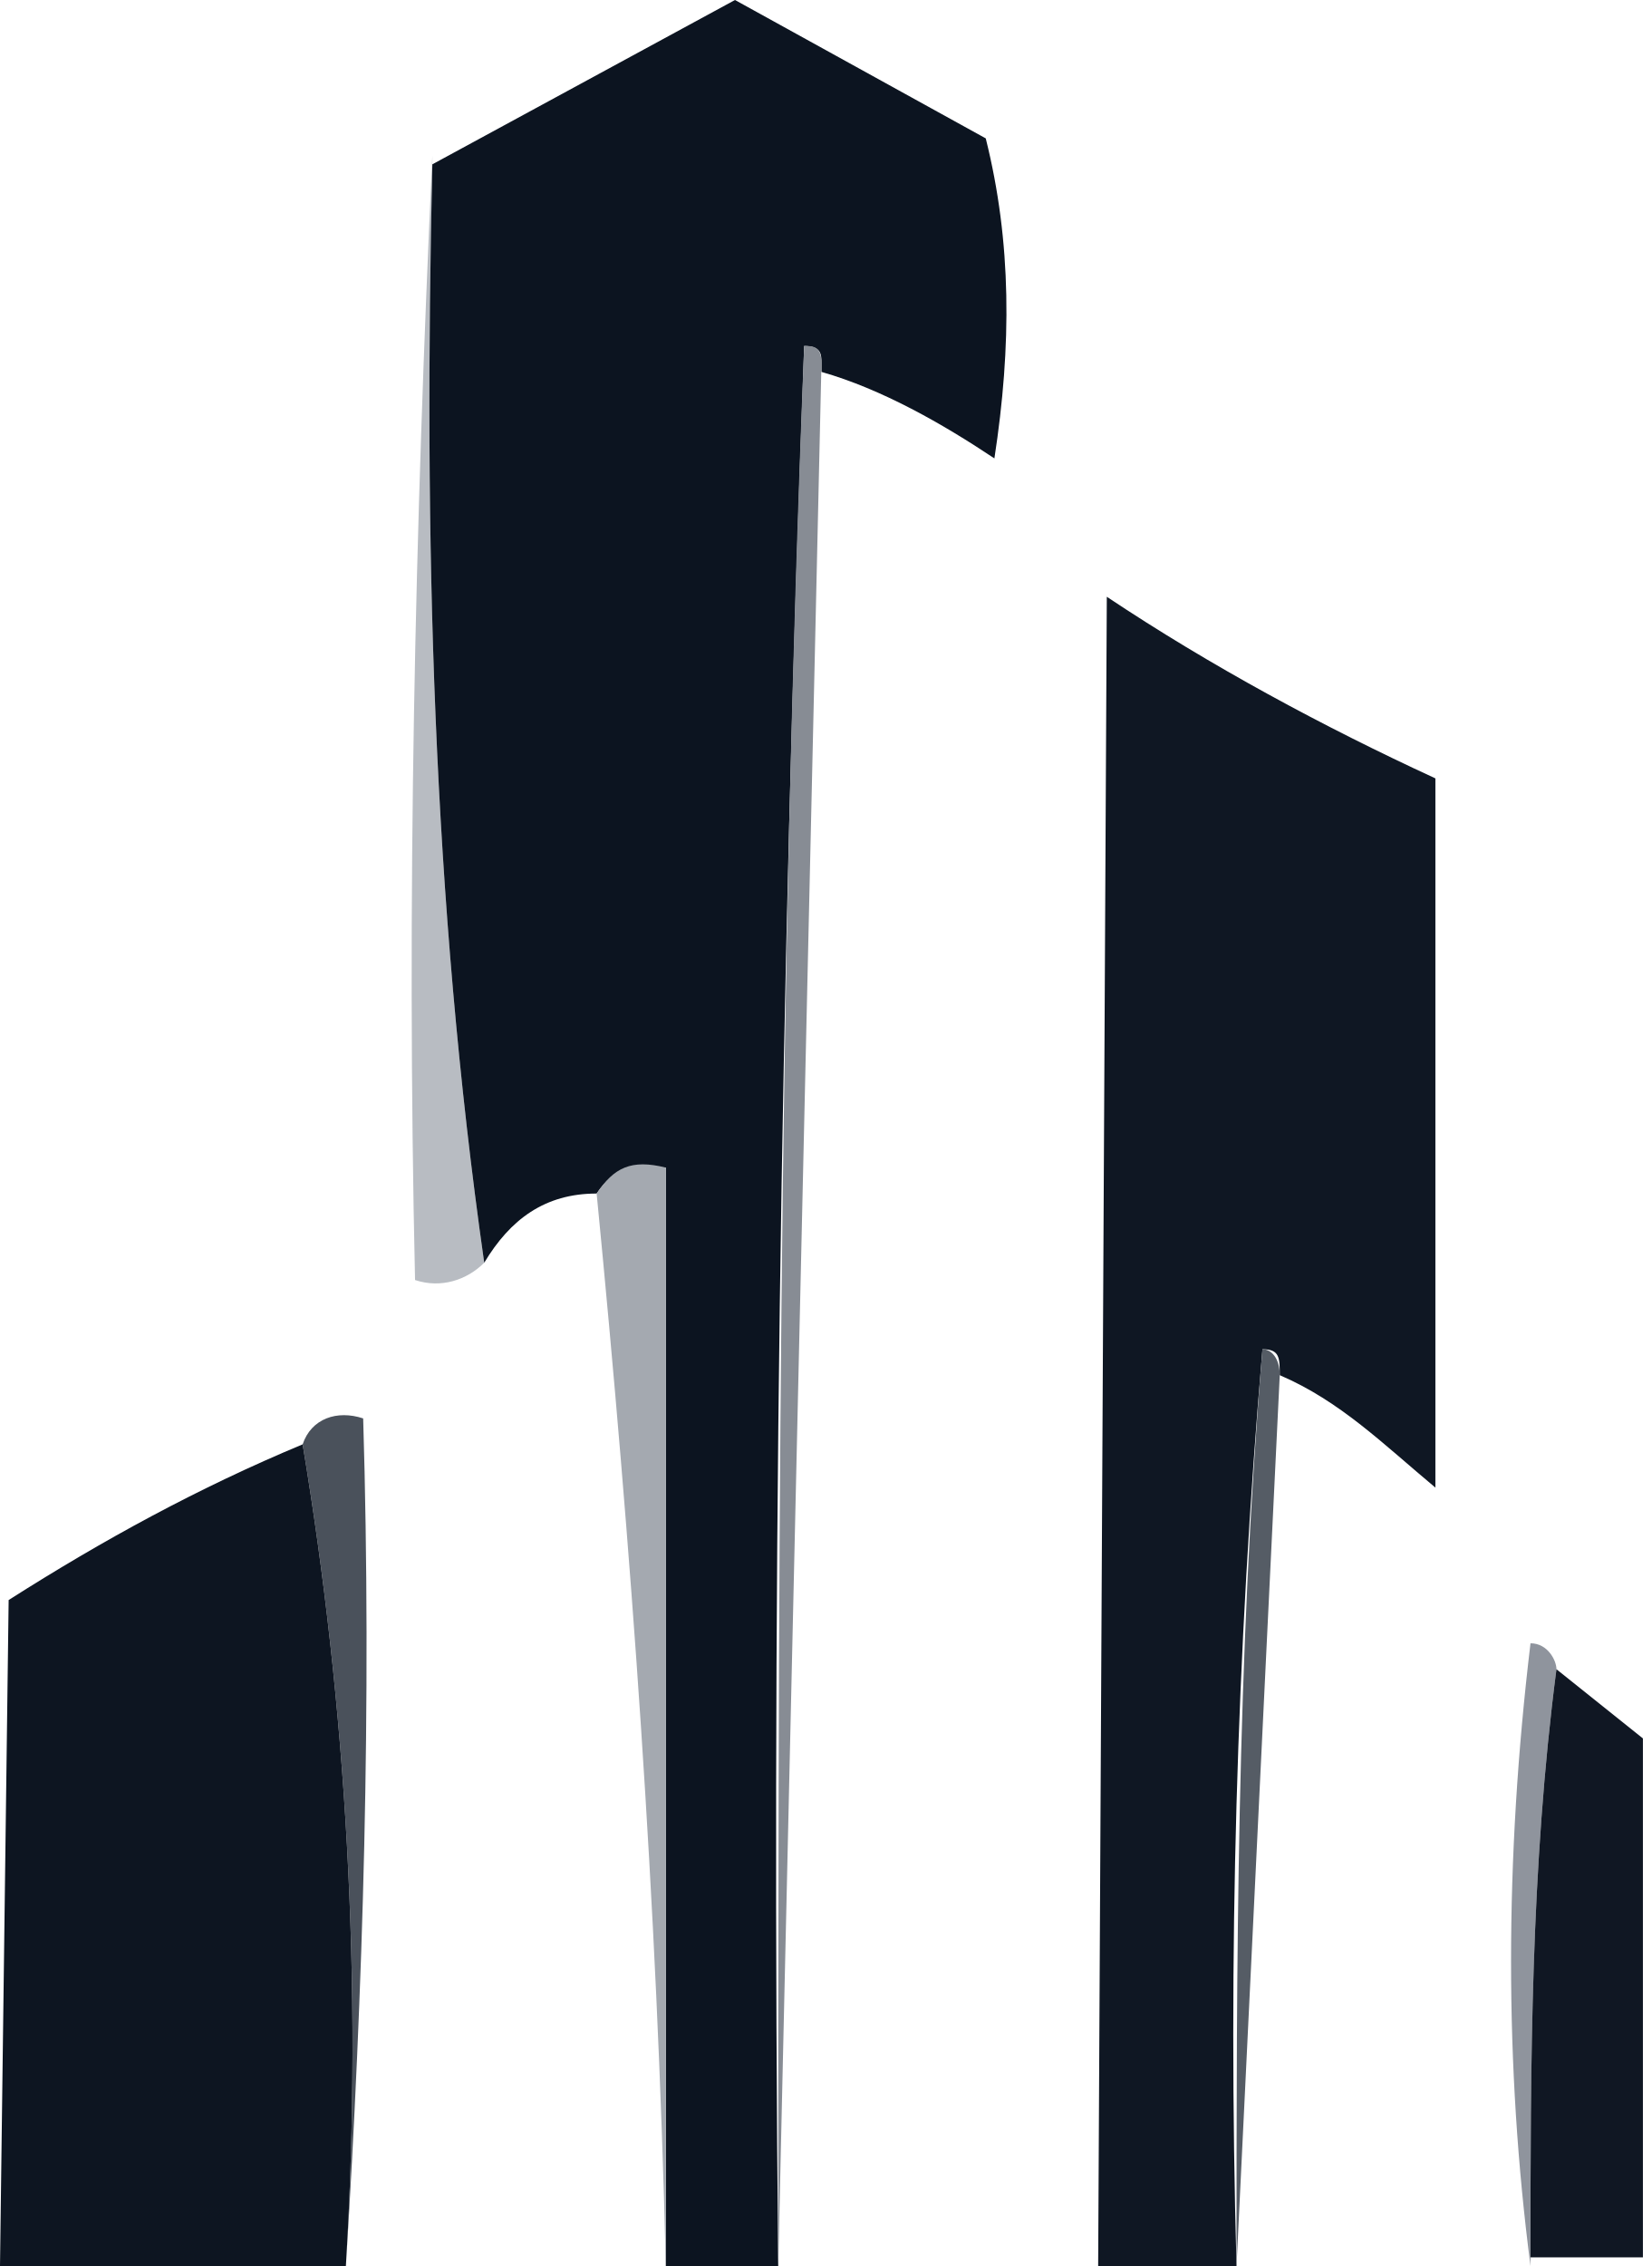
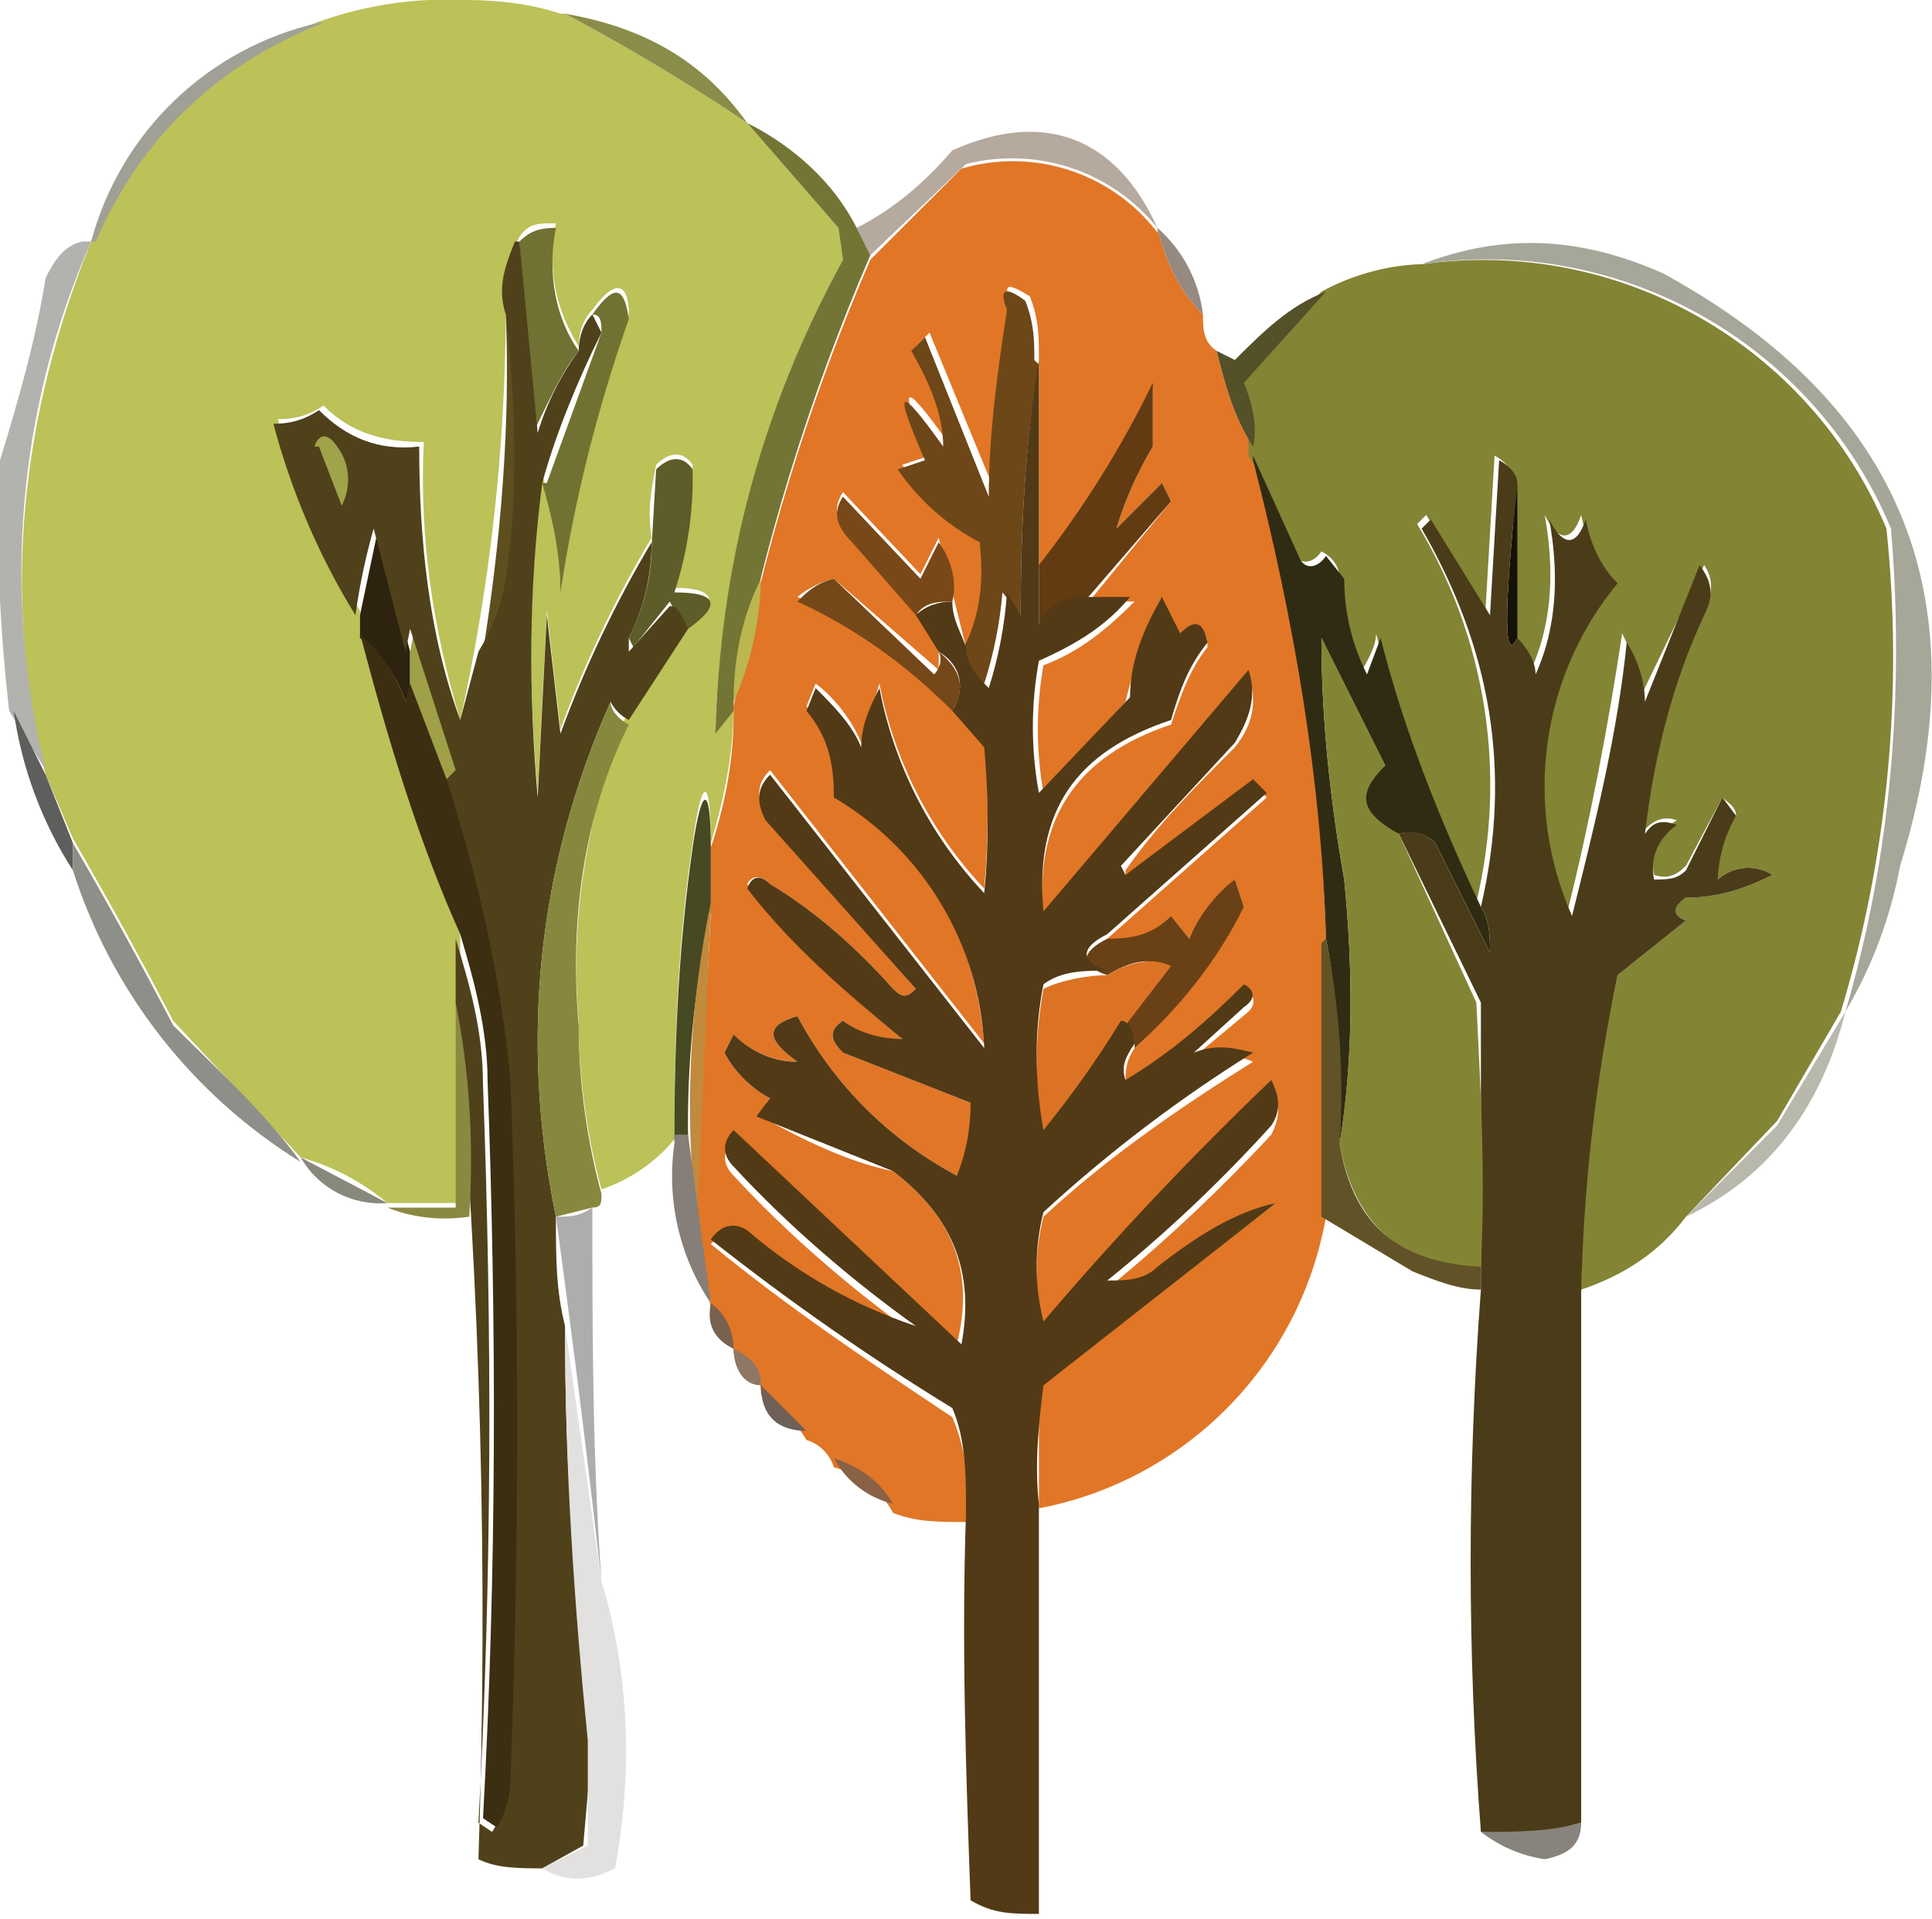
- <svg xmlns="http://www.w3.org/2000/svg" xml:space="preserve" viewBox="0 0 19.1 26.2">
+ <svg xmlns="http://www.w3.org/2000/svg" xml:space="preserve" viewBox="0 0 42.4 42.1">
  <g fill-rule="evenodd" clip-rule="evenodd" image-rendering="optimizeQuality" shape-rendering="geometricPrecision" text-rendering="geometricPrecision">
-     <path fill="#b8bcc2" d="M5 1.9c-.1 4.3 0 8.5.6 12.7-.2.2-.5.3-.8.2-.1-4.4 0-8.7.2-13z" />
-     <path fill="#0c1420" d="M9.5 4.2c0-.1 0-.2-.2-.2A467 467 0 0 0 9 26.2H7.7V13.5c-.4 0-.6 0-.8.3-.6 0-1 .3-1.3.8C5 10.4 4.9 6.2 5 1.9L8.5 0l2.9 1.6c.3 1.2.3 2.4.1 3.7-.6-.4-1.3-.8-2-1z" />
-     <path fill="#0f1723" d="M14.8 15.9c0-.2 0-.3-.2-.3-.3 3.5-.4 7-.3 10.6h-1.6l.1-19.3c1.2.8 2.5 1.5 3.8 2.1v8.2c-.6-.5-1.1-1-1.8-1.3z" />
-     <path fill="#878c94" d="m9.5 4.2-.5 22c0-7.4 0-14.8.3-22.2.1 0 .2 0 .2.2z" />
-     <path fill="#a4a9b0" d="M6.9 13.8c.2-.3.4-.4.8-.3v12.7c-.1-4.2-.4-8.3-.8-12.4z" />
-     <path fill="#4a515b" d="M3.5 16.7c.1-.3.4-.4.7-.3.1 3.3 0 6.6-.2 9.8.2-3.3 0-6.5-.5-9.5z" />
-     <path fill="#555c65" d="m14.8 15.9-.5 10.3c0-3.5 0-7 .3-10.6.1 0 .2.1.2.3z" />
-     <path fill="#8f949d" d="M18 19.3c-.3 2.3-.3 4.6-.3 6.9-.3-2.3-.3-4.7 0-7.2.2 0 .3.2.3.3z" />
-     <path fill="#0d1521" d="M3.5 16.7c.5 3 .7 6.2.5 9.5H0l.1-7.7c1.1-.7 2.2-1.3 3.4-1.8z" />
-     <path fill="#101723" d="m18 19.3 1 .8v6h-1.3c0-2.2 0-4.5.3-6.8z" />
+     <path fill="#bcc158" d="M12.4.3a45 45 0 0 1 4 2.4l2 2.3.1.7A23.1 23.1 0 0 0 15.7 16l.4-.5c0 1-.2 2-.5 3 0-1.5-.2-1.5-.4 0-.3 2-.4 4.1-.4 6.3v.2c-.4.5-1 .9-1.6 1.1-.3-1.1-.5-2.4-.5-3.7-.2-2.3.2-4.5 1-6.6l1.4-2.1c.7-.5.6-.8-.3-.8.3-.9.4-1.8.4-2.7-.2-.3-.5-.3-.8 0-.1.5-.2 1-.1 1.6a25 25 0 0 0-2 4.2l-.3-2.6-.2 4c-.2-2.3-.2-4.6.1-7 .2.8.4 1.6.4 2.5.3-2 .8-4 1.5-6 0-.7-.3-.8-.8-.1-.2.2-.3.5-.3.8-.5-.8-.7-1.7-.5-2.7-.4 0-.6 0-.8.3-.3.5-.4 1-.3 1.6a41.9 41.9 0 0 1-1 9c-.6-2-.9-4-.8-6.1-.9 0-1.6-.2-2.2-.8-.3.2-.6.3-1 .3.4 1.5 1 2.9 1.8 4.2v.5c.6 2.3 1.3 4.5 2.2 6.6v5.9H8.5a5 5 0 0 0-1.9-1l-2.8-3a100 100 0 0 0-2.2-4L1 17C0 13 .5 9 2 5.3A8.4 8.4 0 0 1 10.2 0c.8 0 1.5.1 2.1.3z" />
+     <path fill="#8a8c4a" d="M12.4.3c1.7.3 3 1 4 2.4a45 45 0 0 0-4-2.4z" />
+     <path fill="#a0a097" d="M7.1.5c-2.3.9-4 2.5-5 4.8H2A6.7 6.7 0 0 1 7 .5z" />
+     <path fill="#b6a99e" d="M25.4 5a4.1 4.1 0 0 0-4.2-1.4l-2.1 2-.3-.6c.8-.4 1.5-1 2.1-1.7 2-.9 3.6-.3 4.5 1.7z" />
+     <path fill="#e17626" d="M25.4 5c.2.8.5 1.4 1 1.9 0 .3 0 .6.3.8.2.8.4 1.5.8 2.1v.3c1 3.4 1.5 7 1.6 10.5v6.1a7.9 7.9 0 0 1-6.3 6.4v-2.7l5.2-4c-.9.3-1.7.8-2.6 1.5-.3.3-.7.4-1 .3a36 36 0 0 0 3.5-3.3c.2-.4.2-.7 0-1a71 71 0 0 0-5 5.2c-.2-.8-.2-1.6 0-2.4 1.4-1.3 3-2.4 4.6-3.4a2 2 0 0 0-1.3-.1l1.2-1c.2-.2.1-.4-.1-.5a17 17 0 0 1-2.6 2.1c0-.3 0-.5.2-.8 1-.9 1.8-2 2.4-3.1l-.2-.6c-.4.4-.8.8-1 1.3l-.4-.5c-.4.4-.8.6-1.4.5l3.5-3.1-.3-.3-2.8 2.1v-.2c.7-1 1.5-1.8 2.4-2.7.4-.5.5-1 .3-1.6l-4.5 5.3c-.2-2.1.7-3.5 2.8-4.2.2-.6.4-1.2.8-1.7 0-.5-.3-.5-.6-.2l-.4-.8c-.4.7-.6 1.4-.8 2.2l-1.8 2a8 8 0 0 1 0-2.8c.8-.3 1.4-.8 2-1.4h-1l1.8-2.2-.2-.4-1 1a8 8 0 0 1 .8-1.8V8.5a22 22 0 0 1-2.5 4V7.8c0-.4 0-.8-.2-1.3-.5-.3-.6-.3-.4.2l-.4 4-1.4-3.4-.3.3c.4.7.6 1.4.7 2.1-1-1.4-1.1-1.3-.4.3l-.6.2a5 5 0 0 0 1.8 1.6c.1.9 0 1.7-.4 2.4a20445.2 20445.2 0 0 1-.6-2.4l-.4.8-1.7-1.8c-.2.3-.2.6.2 1l1.4 1.6.5.8v.5l-2.3-2a2 2 0 0 0-.8.4c1.3.6 2.4 1.4 3.4 2.4l.7.8c.1 1 .1 2.1 0 3.2a9 9 0 0 1-2.3-4.5l-.4 1.3c-.2-.5-.6-1-1-1.3l-.2.5c.5.6.6 1.2.6 1.9 2 1.3 3.1 3.1 3.3 5.5l-4.7-6c-.3.3-.3.6-.1 1l3.3 3.8c-.2.2-.3.2-.5 0-.8-.9-1.7-1.7-2.7-2.3-.2-.2-.4-.2-.5 0 1 1.3 2.2 2.4 3.4 3.4a2 2 0 0 1-1.3-.4c-.3.2-.3.4 0 .7l2.8 1.1c0 .6 0 1.1-.3 1.6-1.5-.8-2.7-2-3.5-3.5-.7.2-.7.5 0 1a2 2 0 0 1-1.4-.6l-.2.4c.2.4.6.8 1 1a1 1 0 0 0-.2.4c.9.5 1.9 1 2.9 1.2 1.3 1 1.8 2.2 1.4 3.8L16.1 25c-.2.2-.3.5 0 .8 1.2 1.3 2.6 2.5 4 3.5a11 11 0 0 1-3.7-2c-.3-.3-.6-.2-.8 0 1.7 1.4 3.5 2.6 5.3 3.8.3.7.4 1.5.3 2.3-.6 0-1.1 0-1.6-.2a2 2 0 0 0-1.3-1 .9.9 0 0 0-.6-.6 3 3 0 0 0-1-1c0-.5-.2-.7-.6-.9 0-.4-.2-.8-.5-1l-.3-1.6c0-2.4.2-4.8.3-7.1v-1.4c.3-.9.5-1.9.5-2.9v-.2a46.2 46.2 0 0 1 3-9.8l2-2a4 4 0 0 1 4.3 1.4z" />
+     <path fill="#958980" d="M25.4 5a3 3 0 0 1 1 1.9c-.5-.5-.8-1.1-1-1.9z" />
+     <path fill="#838434" d="M31.2 5.8a9.6 9.6 0 0 1 10.2 5.8 27 27 0 0 1-1 10.6L39 24.6l-2 2.1c-.6.8-1.4 1.3-2.3 1.6 0-2.3.3-4.6.8-6.9l1.5-1.2c-.3-.1-.3-.3 0-.5.7 0 1.3-.2 1.9-.5a1 1 0 0 0-1.2.1c0-.5.1-1 .4-1.4 0-.2-.2-.3-.3-.4L37 19c-.2.2-.4.3-.7.2-.1-.5 0-.9.5-1.2-.3-.1-.5 0-.7.2.2-1.7.6-3.3 1.3-4.8.2-.4.2-.7 0-1L36 15.3c0-.5-.2-1-.4-1.4-.3 2-.7 4.1-1.2 6.1a7 7 0 0 1 1-7.3c-.4-.4-.6-.9-.7-1.4-.2.6-.5.6-.8 0 .2 1.1.2 2.3-.3 3.4 0-.3-.2-.6-.4-.8v-3.4c0-.2-.2-.4-.4-.5l-.2 3.4-1.3-2.1-.2.2a11 11 0 0 1 1.3 8.3 27 27 0 0 1-2.2-5.9c0 .3-.2.6-.3.8-.3-.6-.5-1.3-.5-2 0-.3-.2-.5-.4-.6-.2.3-.5.3-.7 0-.2-.8-.5-1.5-.9-2.1v-.3c0-.5 0-1-.2-1.3l1.8-2a5 5 0 0 1 2.1-.6z" />
+     <path fill="#737535" d="M16.4 2.7c1 .5 1.9 1.3 2.4 2.3l.3.6a46.2 46.2 0 0 0-3 9.8v.2l-.4.5c.1-3.7 1-7.1 2.8-10.4l-.1-.7-2-2.3z" />
+     <path fill="#707132" d="M12.7 7.7c-.4.5-.7 1.2-1 1.8l-.3-4.2c.2-.2.4-.3.8-.3-.2 1 0 2 .5 2.7z" />
+     <path fill="#717232" d="m12 10.6 1.2-3.3c0-.2 0-.4-.2-.4.5-.7.7-.6.8.1-.7 2-1.2 4-1.5 6 0-.9-.2-1.7-.4-2.4z" />
+     <path fill="#545028" d="m29.1 6.4-1.8 2c.2.5.3 1 .2 1.4-.4-.6-.6-1.3-.8-2.1l.4.2c.6-.6 1.2-1.2 2-1.5z" />
+     <path fill="#784818" d="M21 13.2c-.4 0-.7 0-.9.3l-1.4-1.6c-.4-.4-.4-.7-.2-1l1.7 1.8.4-.8c.3.4.4.9.3 1.3z" />
+     <path fill="#5e4f1f" d="M11.1 6.9c.3 1.9.4 3.8.1 5.8-.1.6-.3 1.1-.6 1.6.4-2.5.6-5 .5-7.4z" />
+     <path fill="#5e5c28" d="m15 13.8-.3-.6-.8 1-.1-.2c.3-.6.5-1.3.5-2l.1-1.7c.3-.3.6-.3.8 0a8 8 0 0 1-.4 2.7c1 0 1 .3.3.8z" />
+     <path fill="#6d4718" d="M22.8 8c-.3 1.7-.4 3.6-.4 5.5L22 13a9 9 0 0 1-.4 2 2 2 0 0 1-.5-.7c.4-.7.5-1.5.4-2.4a5 5 0 0 1-1.8-1.6l.6-.2c-.7-1.6-.6-1.7.4-.3 0-.7-.3-1.4-.7-2.1l.3-.3 1.4 3.5c0-1.4.2-2.8.4-4.1-.2-.5 0-.5.4-.2.2.5.2.9.2 1.3z" />
+     <path fill="#2d230e" d="M9 14.3v.8l-.1.3c-.2-.6-.5-1-1-1.4v-.5l.4-1.9.7 2.7z" />
+     <path fill="#623b13" d="M23.8 13.2a1 1 0 0 0-1 .6v-1.4a22 22 0 0 0 2.5-4v1.4a8 8 0 0 0-.8 1.8l1-1 .2.4-1.9 2.2z" />
+     <path fill="#b2b2ae" d="M1.9 5.3H2a18 18 0 0 0-1 11.6l-.8-1.3C0 13.8-.1 12 0 10.1c.4-1.3.8-2.7 1-4 .2-.4.4-.7.8-.8z" />
+     <path fill="#9fa047" d="M9.8 17.2 9 15.1v-.8l.1-.5 1 3.1c0 .2-.2.3-.3.3z" />
+     <path fill="#744818" d="M20.6 14.3c.5.4.6.8.3 1.3-1-1-2.1-1.8-3.4-2.4.2-.2.4-.4.8-.5l2.2 2.1c.1-.1.2-.3.1-.5z" />
+     <path fill="#161206" d="M33.3 10.6V14c-.3.6-.3-.6 0-3.4z" />
+     <path fill="#bbb650" d="M16.7 12.7a7 7 0 0 1-.6 2.7c0-1 .2-1.9.6-2.7z" />
+     <path fill="#302c13" d="m27.5 10 1 2.2c.1.3.4.3.6 0l.4.5c0 .8.2 1.5.5 2.1l.3-.8c.5 2 1.3 4 2.2 5.9.2.3.2.7.2 1l-1.2-2.4a.8.8 0 0 0-.8-.2c-.9-.4-1-1-.3-1.5L29 14c0 1.8.2 3.6.5 5.3.2 2 .2 4-.1 5.8 0-1.5 0-3-.3-4.5-.1-3.5-.7-7-1.6-10.5z" />
+     <path fill="#a6a699" d="M40.5 22.2c1-3.4 1.3-7 1-10.6a9.6 9.6 0 0 0-10.3-5.8c1.8-.7 3.5-.6 5.3.2 5.3 2.9 7 7.2 5.2 13a9.8 9.8 0 0 1-1.2 3.2z" />
+     <path fill="#4f411a" d="m11.4 5.3.4 4.2a6 6 0 0 1 .9-1.8c0-.3.1-.6.3-.8l.2.4c-.5 1-1 2.2-1.3 3.3-.3 2.3-.3 4.6-.1 6.9l.2-4 .3 2.6a25 25 0 0 1 2-4.2c0 .8-.2 1.5-.5 2.1v.3l.9-1c.2 0 .3.3.4.5l-1.3 2a.9.9 0 0 1-.4-.4c-1.6 3.6-2 7.4-1.2 11.3 0 .9 0 1.6.2 2.4 0 3 .2 6.1.6 9.1l-.2 2.3-.9.5c-.5 0-1 0-1.4-.2A155.1 155.1 0 0 0 10 22v-1.4c.3 1 .6 2 .6 3.2.2 5.4.2 10.8-.1 16.2l.3.2c.2-.3.3-.7.3-1 .2-5.2.2-10.3 0-15.4-.2-2.2-.7-4.4-1.4-6.6l.3-.3-1-3.1-.1.5-.7-2.7a14 14 0 0 0-.4 1.9C7 12.2 6.4 10.8 6 9.3c.4 0 .7-.1 1-.3.6.6 1.3.9 2.2.8 0 2 .2 4.1.9 6l.4-1.5c.3-.5.5-1 .6-1.6.3-2 .2-4 0-5.8-.2-.6 0-1.1.2-1.6z" />
+     <path fill="#a0a349" d="M6.9 9.8c.1-.3.3-.3.5 0 .3.4.3.9.1 1.3L7 9.8z" />
+     <path fill="#4b3c19" d="M33.3 10.6c-.3 2.8-.3 4 0 3.4.2.2.4.5.4.8.5-1.1.5-2.3.3-3.4.3.6.6.6.8 0 .1.5.3 1 .7 1.4a7 7 0 0 0-1 7.3c.5-2 1-4 1.2-6 .2.3.4.8.4 1.3l1.2-3c.3.4.3.7.1 1.1-.7 1.5-1.1 3.1-1.3 4.8.2-.3.4-.3.7-.2-.4.3-.6.7-.5 1.2.3 0 .5 0 .7-.2l.8-1.6.3.4a3 3 0 0 0-.4 1.4 1 1 0 0 1 1.2-.1c-.6.3-1.2.5-1.9.5-.3.2-.3.4 0 .5l-1.5 1.2a38 38 0 0 0-.8 7V40c-.7.2-1.4.3-2.2.2-.3-3.9-.3-7.9 0-11.9V22l-1.8-3.7c.3-.1.6 0 .8.2l1.2 2.4c0-.3 0-.7-.2-1 .7-3 .2-5.7-1.3-8.3l.2-.2 1.3 2.1.2-3.4c.2.1.4.3.4.5z" />
+     <path fill="#848534" d="m30.7 18.3 1.7 3.7c.1 2 .2 3.8.1 5.8-1.8 0-2.8-1-3.1-2.7.3-1.9.3-3.8.1-5.8-.3-1.7-.5-3.5-.5-5.3l1.4 2.8c-.6.6-.6 1 .3 1.5z" />
+     <path fill="#5e5e5d" d="m1 17 .6 1.5v.6a8.7 8.7 0 0 1-1.3-3.5L1 17z" />
+     <path fill="#87883d" d="M13.8 15.9c-1 2-1.3 4.3-1.1 6.6 0 1.3.2 2.6.5 3.7 0 .2 0 .3-.2.3l-.8.2c-.8-3.9-.4-7.7 1.2-11.3 0 .2.2.4.4.5z" />
+     <path fill="#6a4116" d="M24.9 23c0-.2 0-.4-.3-.5l1-1.3c-.4-.2-.8-.1-1.3.2-.6-.2-.6-.5 0-.8.6 0 1-.1 1.4-.5l.4.5c.2-.5.6-1 1-1.3l.2.6c-.6 1.2-1.4 2.2-2.4 3.1z" />
+     <path fill="#464921" d="M15.6 18.5V20a22 22 0 0 0-.5 5h-.3c0-2.2.1-4.3.4-6.4.2-1.4.4-1.4.4 0z" />
+     <path fill="#dc7324" d="M24.6 22.5c-.5.8-1 1.6-1.7 2.4-.2-1-.2-2.1 0-3.2.4-.2 1-.3 1.4-.3.5-.3 1-.4 1.4-.2l-1 1.3z" />
+     <path fill="#523a16" d="M22.8 8v5.7a1 1 0 0 1 1-.6h1c-.5.6-1.1 1-2 1.4a8 8 0 0 0 0 2.9l2-2.1c0-.8.3-1.5.7-2.2l.4.8c.3-.3.5-.3.6.2-.4.5-.6 1-.8 1.7-2.1.7-3 2-2.8 4.2l4.5-5.3c.2.6 0 1.1-.3 1.6L24.6 19l.1.2 2.8-2.1.3.3-3.5 3.1c-.6.3-.6.6 0 .8-.5 0-1 0-1.4.3-.2 1-.2 2.1 0 3.2a22 22 0 0 0 1.7-2.4c.2 0 .3.3.3.5-.2.3-.3.5-.2.8 1-.6 1.8-1.3 2.6-2.1.2.1.3.3 0 .5l-1.1 1c.5-.2.9-.1 1.3 0a31 31 0 0 0-4.6 3.5c-.2.8-.2 1.6 0 2.4a71 71 0 0 1 5-5.3c.2.4.2.7 0 1a31.5 31.5 0 0 1-3.6 3.4c.4 0 .8 0 1.1-.3.9-.7 1.7-1.2 2.6-1.4l-5.1 4c-.1.8-.2 1.7-.1 2.6v9c-.6 0-1 0-1.5-.3-.1-2.8-.2-5.6-.1-8.5 0-.8 0-1.6-.3-2.3a54.1 54.1 0 0 1-5.3-3.7c.2-.3.5-.4.8-.2a11 11 0 0 0 3.7 2.1c-1.4-1-2.8-2.2-4-3.5-.3-.3-.2-.6 0-.8l5 4.7c.3-1.6-.2-2.8-1.5-3.8l-3-1.2.3-.4c-.4-.2-.8-.6-1-1l.2-.4c.4.4.9.6 1.4.6-.7-.5-.7-.8 0-1 .8 1.5 2 2.7 3.5 3.5.2-.5.3-1 .3-1.6l-2.8-1.1c-.3-.3-.3-.5 0-.7.4.3.9.4 1.3.4-1.2-1-2.4-2-3.4-3.3.1-.3.3-.3.5-.1 1 .6 1.9 1.4 2.7 2.3.2.2.3.2.5 0L16.8 18c-.2-.4-.2-.7.1-1l4.7 6a6.7 6.7 0 0 0-3.3-5.5c0-.7-.1-1.3-.6-1.9l.2-.5c.4.4.8.8 1 1.3 0-.5.2-.9.4-1.3a9 9 0 0 0 2.3 4.5c.1-1 .1-2.1 0-3.2l-.7-.8c.3-.5.2-1-.3-1.3l-.5-.8c.2-.2.5-.3.8-.3 0 .4.2.7.3 1 0 .4.3.7.5.9a9 9 0 0 0 .4-2.1l.3.5c0-1.9.1-3.8.4-5.6z" />
+     <path fill="#8f8f89" d="M1.6 18.5a100 100 0 0 1 2.2 4c1 1 2 1.9 2.8 3a11.7 11.7 0 0 1-5-6.4v-.6z" />
+     <path fill="#c28a3c" d="m15.6 19.9-.3 7a22 22 0 0 1 .3-7.1z" />
+     <path fill="#867e78" d="M14.8 24.9h.3a40398.3 40398.3 0 0 1 .5 3.7 5 5 0 0 1-.8-3.5V25z" />
+     <path fill="#88887c" d="m6.6 25.4 1.9 1a2 2 0 0 1-1.9-1z" />
+     <path fill="#b9b8ad" d="M40.5 22.2c-.5 2-1.6 3.6-3.5 4.5l2-2 1.5-2.5z" />
+     <path fill="#8b8842" d="M10 22c.3 1.5.4 3 .3 4.7-.7.1-1.3 0-1.8-.2H10V22z" />
+     <path fill="#615327" d="M29.1 20.6c.3 1.5.4 3 .3 4.5.3 1.8 1.3 2.6 3.1 2.7v.5c-.5 0-1-.2-1.5-.4l-2-1.2v-6z" />
+     <path fill="#3c2e11" d="M8 14c.4.4.7.8.9 1.4L9 15l.8 2.1c.7 2.2 1.2 4.4 1.4 6.6.2 5.1.2 10.2 0 15.4 0 .3-.1.7-.3 1l-.3-.2c.3-5.4.3-10.8.1-16.2 0-1.1-.3-2.2-.6-3.2-.9-2-1.6-4.3-2.2-6.6z" />
+     <path fill="#79614f" d="M15.6 28.6c.3.2.5.6.5 1-.4-.2-.6-.5-.5-1z" />
+     <path fill="#8f7766" d="M16.1 29.6c.4.2.6.4.6.8-.4 0-.6-.4-.6-.8z" />
+     <path fill="#6e6056" d="m16.7 30.4 1 1c-.6 0-1-.3-1-1z" />
+     <path fill="#896145" d="M18.3 32c.6.2 1 .5 1.3 1a2 2 0 0 1-1.3-1z" />
+     <path fill="#adadab" d="M13 26.5c0 2.7 0 5.4.2 8.2a329.1 329.1 0 0 0-1-8c.3 0 .5 0 .8-.2z" />
+     <path fill="#e2e1e0" d="m12.4 29.1.8 5.6c.6 2 .7 4.1.3 6.3-.6.3-1.1.3-1.6 0l1-.5v-2.3c-.3-3-.5-6-.5-9z" />
+     <path fill="#88847d" d="M34.7 40c0 .5-.3.7-.8.8a3 3 0 0 1-1.4-.6c.8 0 1.5 0 2.2-.2z" />
  </g>
</svg>
